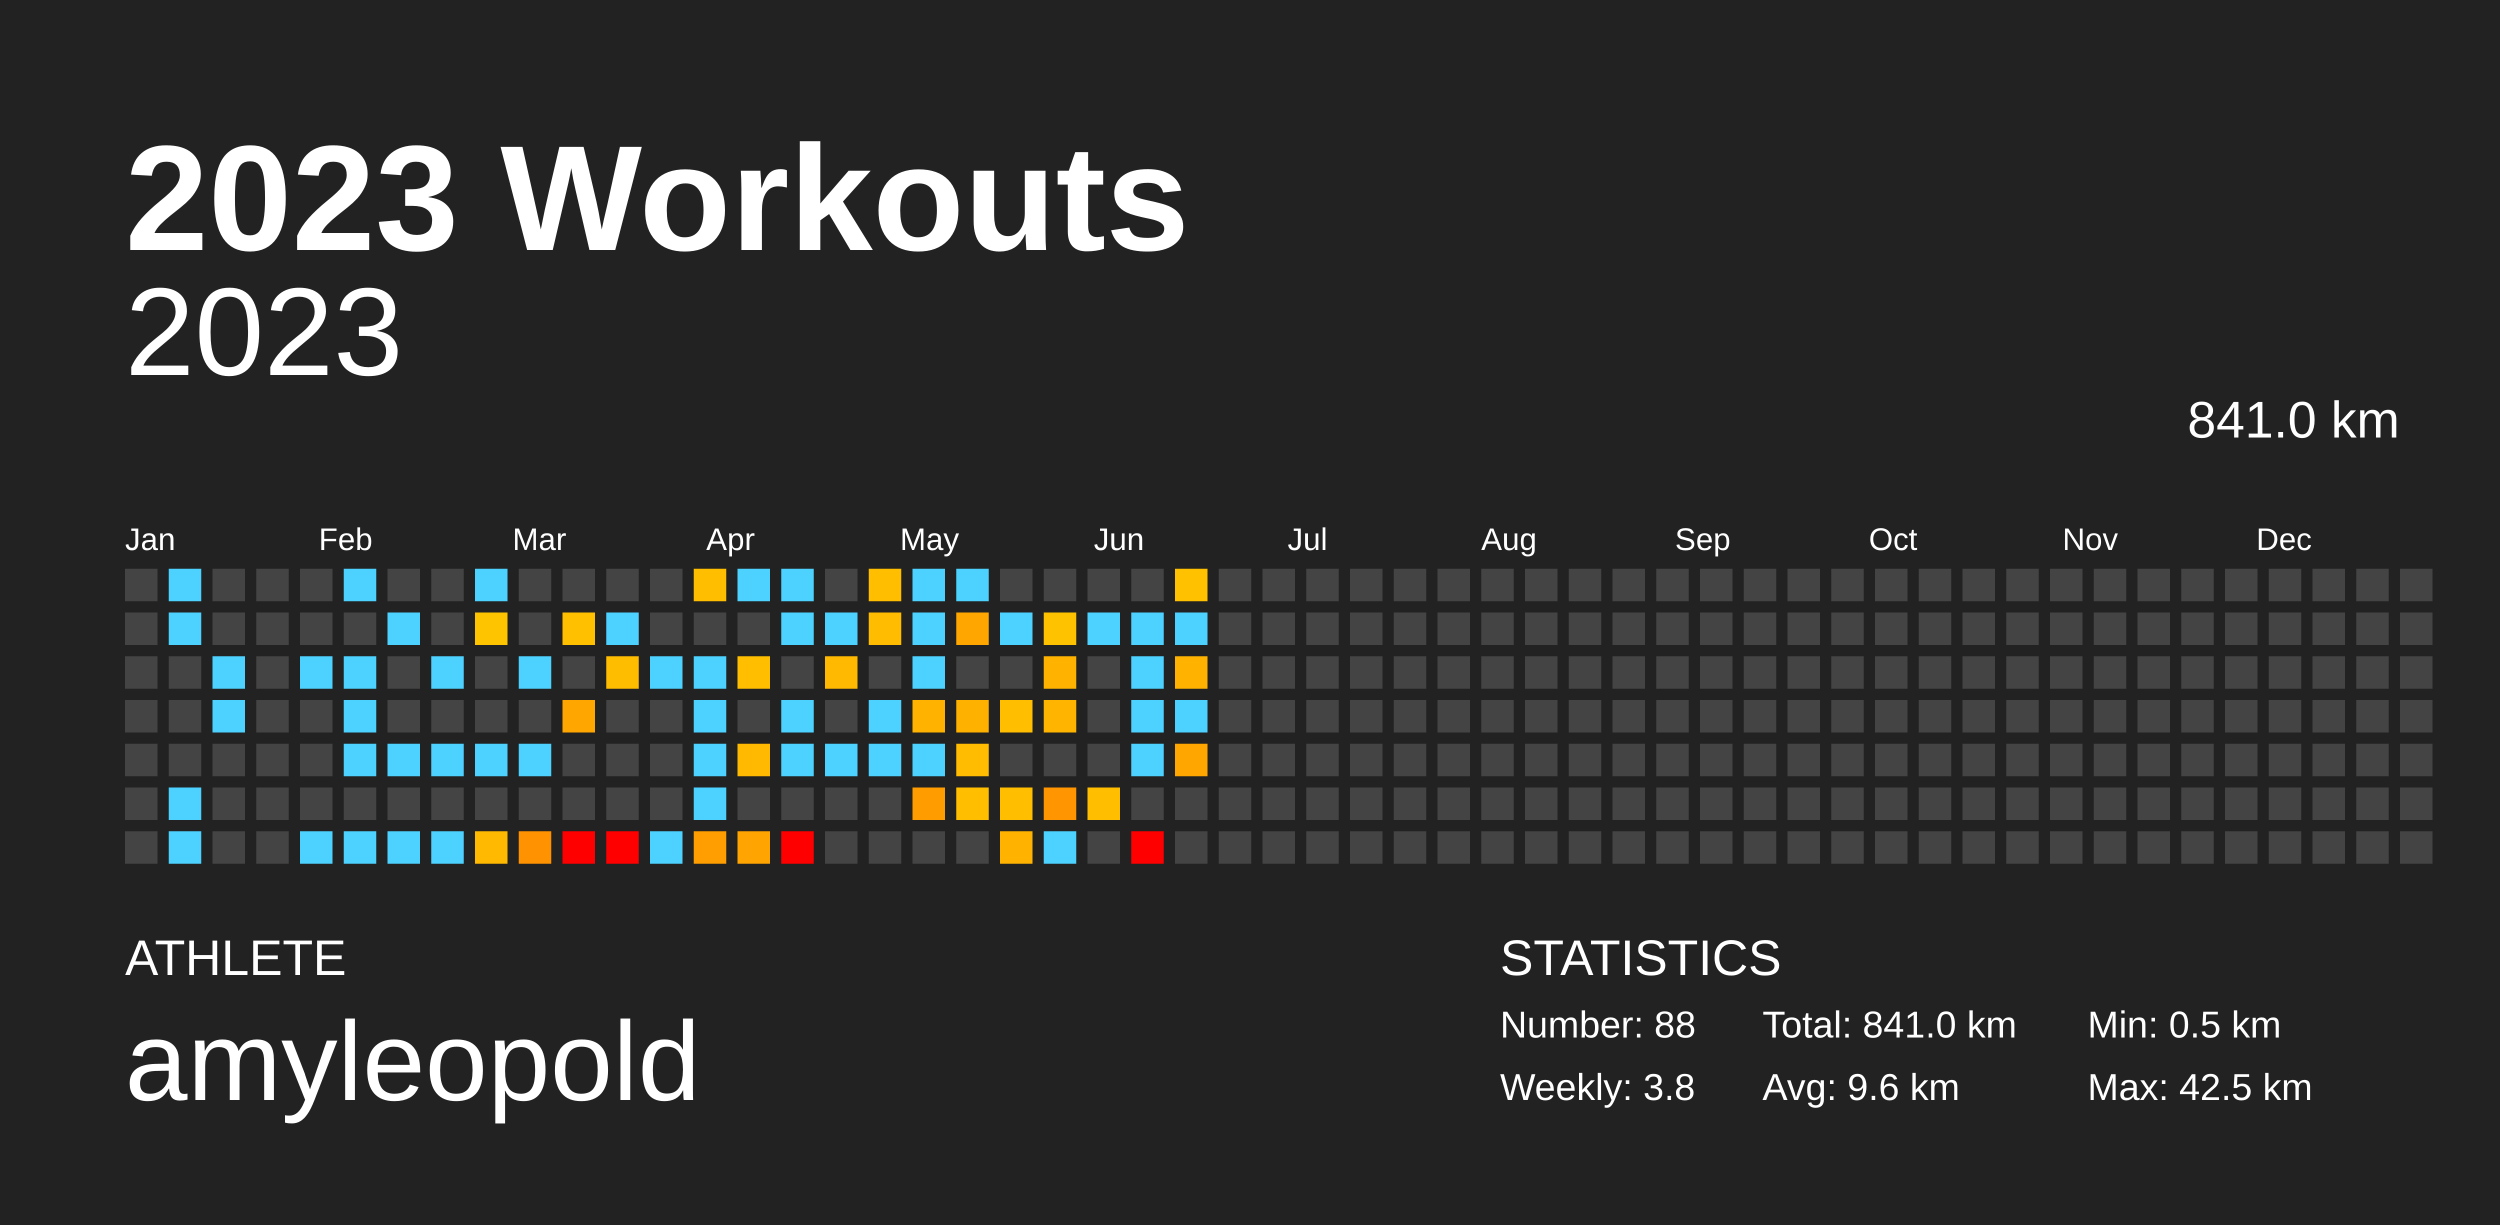
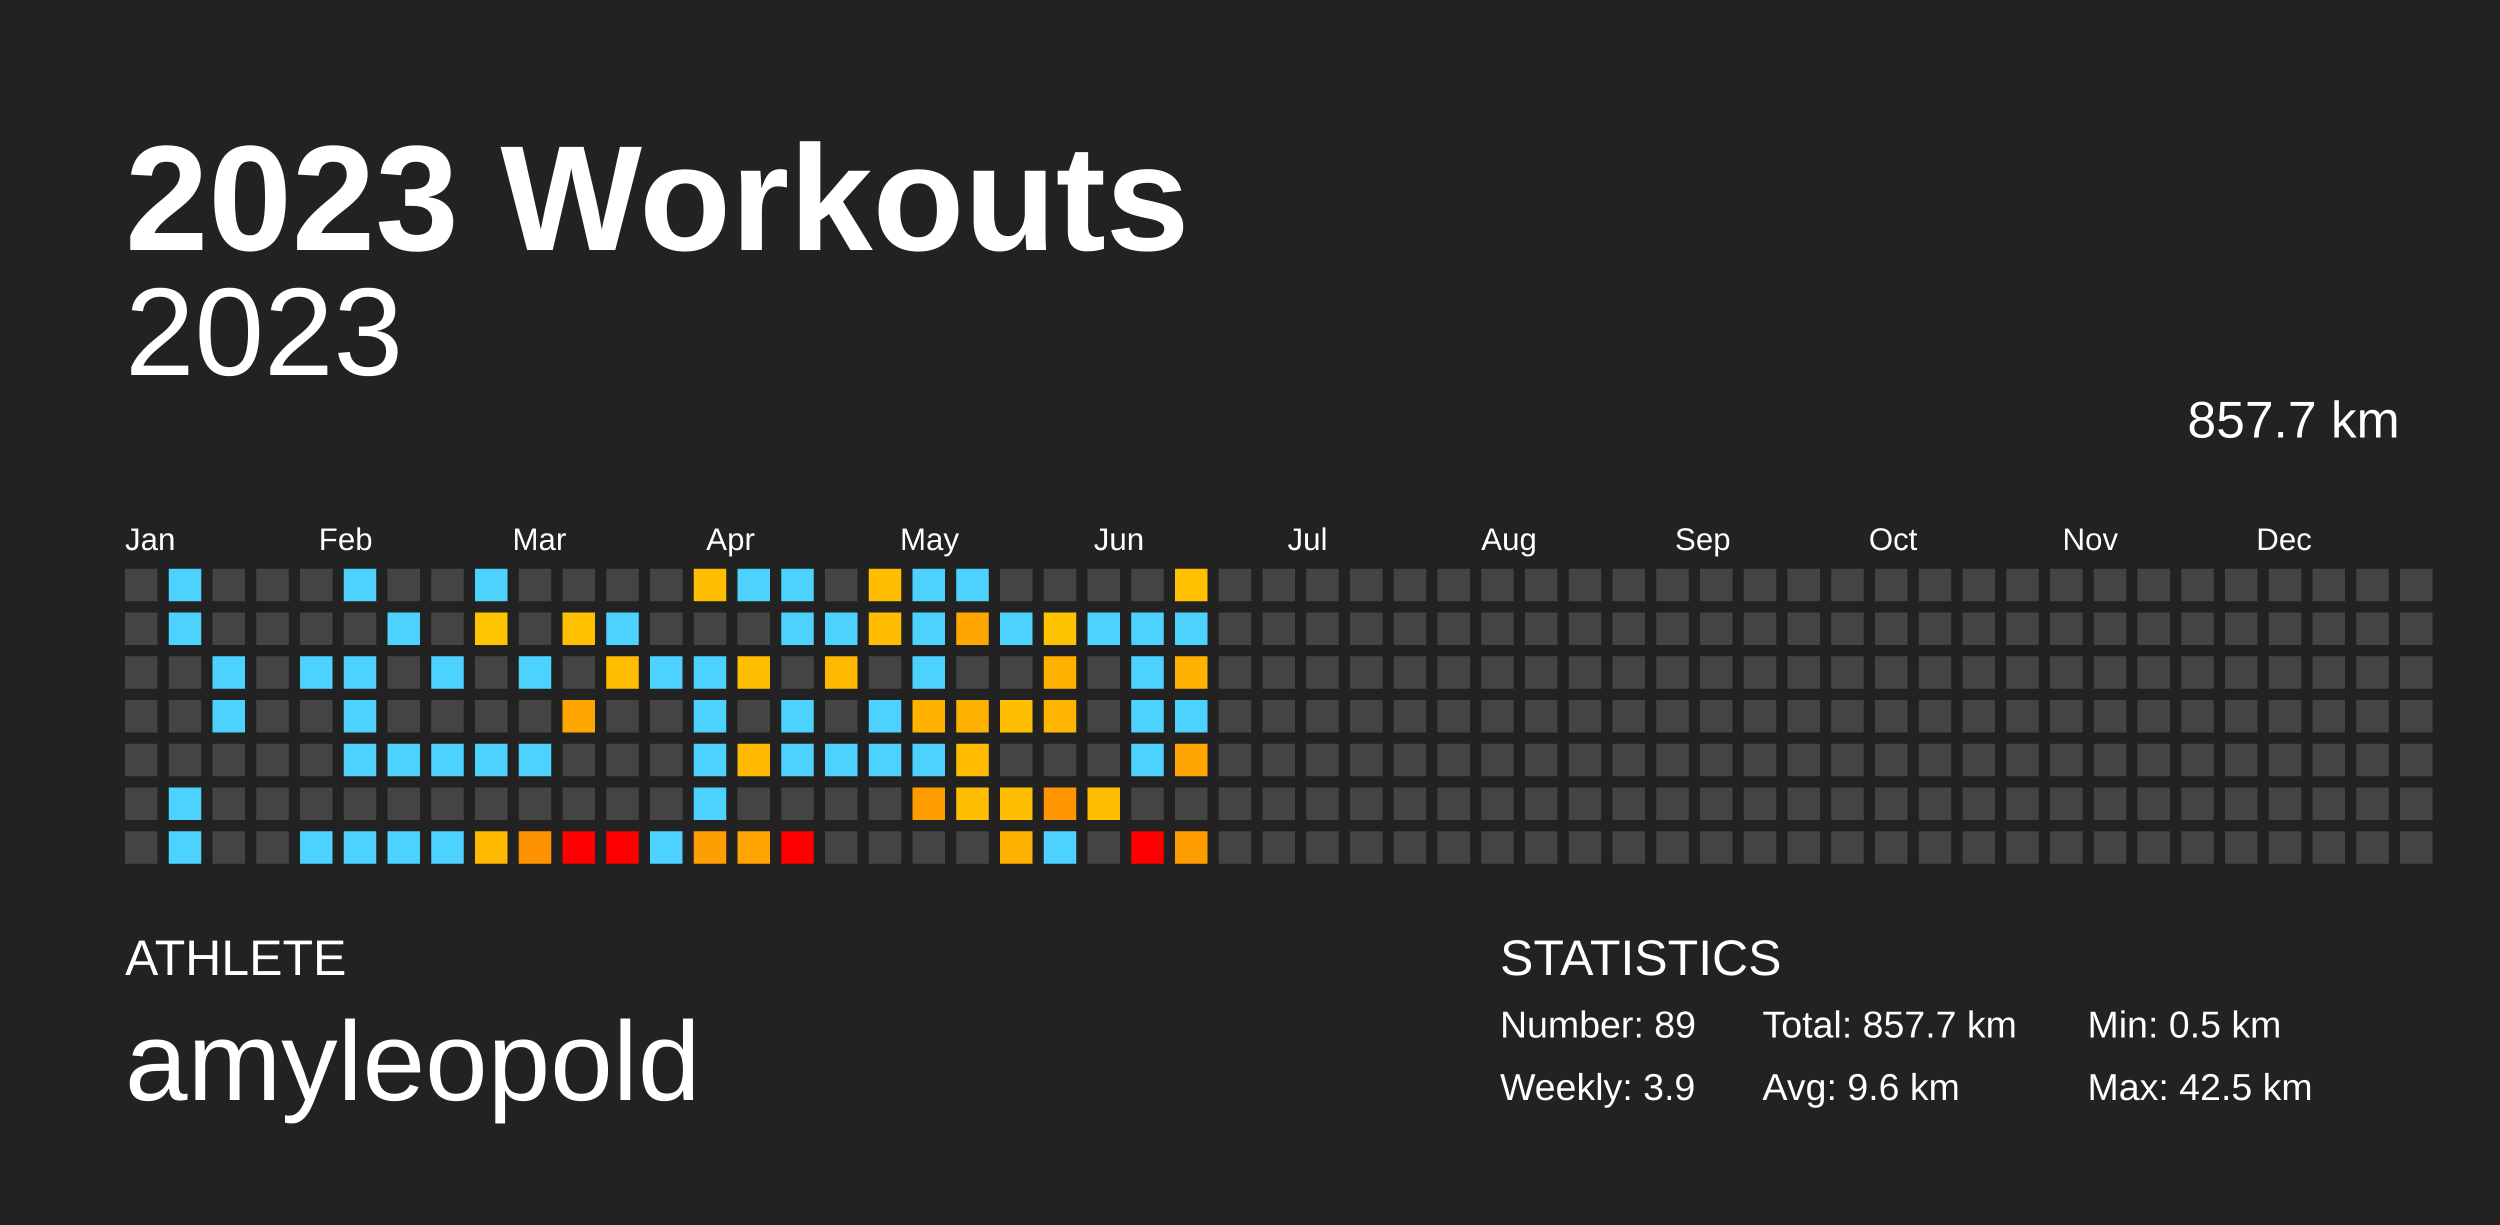
<svg xmlns="http://www.w3.org/2000/svg" baseProfile="full" height="98mm" version="1.1" viewBox="0,0,200,98" width="200mm">
  <defs />
  <rect fill="#222222" height="98" width="200" x="0" y="0" />
  <text fill="#FFFFFF" style="font-size:12px; font-family:Arial; font-weight:bold;" x="10" y="20">2023 Workouts</text>
  <text fill="#FFFFFF" style="font-size:4px; font-family:Arial" x="10" y="78">ATHLETE</text>
  <text fill="#FFFFFF" style="font-size:9px; font-family:Arial" x="10" y="88">amyleopold</text>
  <text fill="#FFFFFF" style="font-size:4px; font-family:Arial" x="120" y="78">STATISTICS</text>
-   <text fill="#FFFFFF" style="font-size:3px; font-family:Arial" x="120" y="83">Number: 88</text>
-   <text fill="#FFFFFF" style="font-size:3px; font-family:Arial" x="120" y="88">Weekly: 3.8</text>
-   <text fill="#FFFFFF" style="font-size:3px; font-family:Arial" x="141" y="83">Total: 841.0 km</text>
+   <text fill="#FFFFFF" style="font-size:3px; font-family:Arial" x="120" y="83">Number: 89</text>
+   <text fill="#FFFFFF" style="font-size:3px; font-family:Arial" x="120" y="88">Weekly: 3.9</text>
+   <text fill="#FFFFFF" style="font-size:3px; font-family:Arial" x="141" y="83">Total: 857.7 km</text>
  <text fill="#FFFFFF" style="font-size:3px; font-family:Arial" x="141" y="88">Avg: 9.6 km</text>
  <text fill="#FFFFFF" style="font-size:3px; font-family:Arial" x="167" y="83">Min: 0.5 km</text>
  <text fill="#FFFFFF" style="font-size:3px; font-family:Arial" x="167" y="88">Max: 42.5 km</text>
  <text alignment-baseline="hanging" fill="#FFFFFF" style="font-size:10.0px; font-family:Arial;" x="10" y="30">2023</text>
-   <text alignment-baseline="hanging" fill="#FFFFFF" style="font-size:4.125px; font-family:Arial;" x="175" y="35">841.0 km</text>
+   <text alignment-baseline="hanging" fill="#FFFFFF" style="font-size:4.125px; font-family:Arial;" x="175" y="35">857.7 km</text>
  <text fill="#FFFFFF" style="font-size:2.5px; font-family:Arial" x="10.0" y="44">Jan</text>
  <text fill="#FFFFFF" style="font-size:2.5px; font-family:Arial" x="25.5" y="44">Feb</text>
  <text fill="#FFFFFF" style="font-size:2.5px; font-family:Arial" x="41.0" y="44">Mar</text>
  <text fill="#FFFFFF" style="font-size:2.5px; font-family:Arial" x="56.5" y="44">Apr</text>
  <text fill="#FFFFFF" style="font-size:2.5px; font-family:Arial" x="72.0" y="44">May</text>
  <text fill="#FFFFFF" style="font-size:2.5px; font-family:Arial" x="87.5" y="44">Jun</text>
  <text fill="#FFFFFF" style="font-size:2.5px; font-family:Arial" x="103.0" y="44">Jul</text>
  <text fill="#FFFFFF" style="font-size:2.5px; font-family:Arial" x="118.5" y="44">Aug</text>
  <text fill="#FFFFFF" style="font-size:2.5px; font-family:Arial" x="134.0" y="44">Sep</text>
  <text fill="#FFFFFF" style="font-size:2.5px; font-family:Arial" x="149.5" y="44">Oct</text>
  <text fill="#FFFFFF" style="font-size:2.5px; font-family:Arial" x="165.0" y="44">Nov</text>
  <text fill="#FFFFFF" style="font-size:2.5px; font-family:Arial" x="180.5" y="44">Dec</text>
  <rect fill="#444444" height="2.6" width="2.6" x="10.0" y="45.5" />
  <rect fill="#444444" height="2.6" width="2.6" x="10.0" y="49.0" />
  <rect fill="#444444" height="2.6" width="2.6" x="10.0" y="52.5" />
  <rect fill="#444444" height="2.6" width="2.6" x="10.0" y="56.0" />
  <rect fill="#444444" height="2.6" width="2.6" x="10.0" y="59.5" />
  <rect fill="#444444" height="2.6" width="2.6" x="10.0" y="63.0" />
  <rect fill="#444444" height="2.6" width="2.6" x="10.0" y="66.5" />
  <rect fill="#4dd2ff" height="2.6" width="2.6" x="13.5" y="45.5" />
  <rect fill="#4dd2ff" height="2.6" width="2.6" x="13.5" y="49.0" />
  <rect fill="#444444" height="2.6" width="2.6" x="13.5" y="52.5" />
  <rect fill="#444444" height="2.6" width="2.6" x="13.5" y="56.0" />
  <rect fill="#444444" height="2.6" width="2.6" x="13.5" y="59.5" />
  <rect fill="#4dd2ff" height="2.6" width="2.6" x="13.5" y="63.0" />
  <rect fill="#4dd2ff" height="2.6" width="2.6" x="13.5" y="66.5" />
  <rect fill="#444444" height="2.6" width="2.6" x="17.0" y="45.5" />
  <rect fill="#444444" height="2.6" width="2.6" x="17.0" y="49.0" />
  <rect fill="#4dd2ff" height="2.6" width="2.6" x="17.0" y="52.5" />
  <rect fill="#4dd2ff" height="2.6" width="2.6" x="17.0" y="56.0" />
  <rect fill="#444444" height="2.6" width="2.6" x="17.0" y="59.5" />
  <rect fill="#444444" height="2.6" width="2.6" x="17.0" y="63.0" />
  <rect fill="#444444" height="2.6" width="2.6" x="17.0" y="66.5" />
  <rect fill="#444444" height="2.6" width="2.6" x="20.5" y="45.5" />
  <rect fill="#444444" height="2.6" width="2.6" x="20.5" y="49.0" />
  <rect fill="#444444" height="2.6" width="2.6" x="20.5" y="52.5" />
  <rect fill="#444444" height="2.6" width="2.6" x="20.5" y="56.0" />
  <rect fill="#444444" height="2.6" width="2.6" x="20.5" y="59.5" />
  <rect fill="#444444" height="2.6" width="2.6" x="20.5" y="63.0" />
  <rect fill="#444444" height="2.6" width="2.6" x="20.5" y="66.5" />
  <rect fill="#444444" height="2.6" width="2.6" x="24.0" y="45.5" />
  <rect fill="#444444" height="2.6" width="2.6" x="24.0" y="49.0" />
  <rect fill="#4dd2ff" height="2.6" width="2.6" x="24.0" y="52.5" />
  <rect fill="#444444" height="2.6" width="2.6" x="24.0" y="56.0" />
  <rect fill="#444444" height="2.6" width="2.6" x="24.0" y="59.5" />
  <rect fill="#444444" height="2.6" width="2.6" x="24.0" y="63.0" />
  <rect fill="#4dd2ff" height="2.6" width="2.6" x="24.0" y="66.5" />
  <rect fill="#4dd2ff" height="2.6" width="2.6" x="27.5" y="45.5" />
  <rect fill="#444444" height="2.6" width="2.6" x="27.5" y="49.0" />
  <rect fill="#4dd2ff" height="2.6" width="2.6" x="27.5" y="52.5" />
  <rect fill="#4dd2ff" height="2.6" width="2.6" x="27.5" y="56.0" />
  <rect fill="#4dd2ff" height="2.6" width="2.6" x="27.5" y="59.5" />
  <rect fill="#444444" height="2.6" width="2.6" x="27.5" y="63.0" />
  <rect fill="#4dd2ff" height="2.6" width="2.6" x="27.5" y="66.5" />
  <rect fill="#444444" height="2.6" width="2.6" x="31.0" y="45.5" />
  <rect fill="#4dd2ff" height="2.6" width="2.6" x="31.0" y="49.0" />
  <rect fill="#444444" height="2.6" width="2.6" x="31.0" y="52.5" />
  <rect fill="#444444" height="2.6" width="2.6" x="31.0" y="56.0" />
  <rect fill="#4dd2ff" height="2.6" width="2.6" x="31.0" y="59.5" />
  <rect fill="#444444" height="2.6" width="2.6" x="31.0" y="63.0" />
  <rect fill="#4dd2ff" height="2.6" width="2.6" x="31.0" y="66.5" />
  <rect fill="#444444" height="2.6" width="2.6" x="34.5" y="45.5" />
  <rect fill="#444444" height="2.6" width="2.6" x="34.5" y="49.0" />
  <rect fill="#4dd2ff" height="2.6" width="2.6" x="34.5" y="52.5" />
  <rect fill="#444444" height="2.6" width="2.6" x="34.5" y="56.0" />
  <rect fill="#4dd2ff" height="2.6" width="2.6" x="34.5" y="59.5" />
  <rect fill="#444444" height="2.6" width="2.6" x="34.5" y="63.0" />
  <rect fill="#4dd2ff" height="2.6" width="2.6" x="34.5" y="66.5" />
  <rect fill="#4dd2ff" height="2.6" width="2.6" x="38.0" y="45.5" />
  <rect fill="#ffc400" height="2.6" width="2.6" x="38.0" y="49.0" />
  <rect fill="#444444" height="2.6" width="2.6" x="38.0" y="52.5" />
  <rect fill="#444444" height="2.6" width="2.6" x="38.0" y="56.0" />
  <rect fill="#4dd2ff" height="2.6" width="2.6" x="38.0" y="59.5" />
  <rect fill="#444444" height="2.6" width="2.6" x="38.0" y="63.0" />
  <rect fill="#ffb900" height="2.6" width="2.6" x="38.0" y="66.5" />
  <rect fill="#444444" height="2.6" width="2.6" x="41.5" y="45.5" />
  <rect fill="#444444" height="2.6" width="2.6" x="41.5" y="49.0" />
  <rect fill="#4dd2ff" height="2.6" width="2.6" x="41.5" y="52.5" />
  <rect fill="#444444" height="2.6" width="2.6" x="41.5" y="56.0" />
  <rect fill="#4dd2ff" height="2.6" width="2.6" x="41.5" y="59.5" />
  <rect fill="#444444" height="2.6" width="2.6" x="41.5" y="63.0" />
  <rect fill="#ff9200" height="2.6" width="2.6" x="41.5" y="66.5" />
  <rect fill="#444444" height="2.6" width="2.6" x="45.0" y="45.5" />
  <rect fill="#ffc000" height="2.6" width="2.6" x="45.0" y="49.0" />
  <rect fill="#444444" height="2.6" width="2.6" x="45.0" y="52.5" />
  <rect fill="#ffa700" height="2.6" width="2.6" x="45.0" y="56.0" />
  <rect fill="#444444" height="2.6" width="2.6" x="45.0" y="59.5" />
  <rect fill="#444444" height="2.6" width="2.6" x="45.0" y="63.0" />
  <rect fill="red" height="2.6" width="2.6" x="45.0" y="66.5" />
  <rect fill="#444444" height="2.6" width="2.6" x="48.5" y="45.5" />
  <rect fill="#4dd2ff" height="2.6" width="2.6" x="48.5" y="49.0" />
  <rect fill="#ffbd00" height="2.6" width="2.6" x="48.5" y="52.5" />
  <rect fill="#444444" height="2.6" width="2.6" x="48.5" y="56.0" />
  <rect fill="#444444" height="2.6" width="2.6" x="48.5" y="59.5" />
  <rect fill="#444444" height="2.6" width="2.6" x="48.5" y="63.0" />
  <rect fill="red" height="2.6" width="2.6" x="48.5" y="66.5" />
  <rect fill="#444444" height="2.6" width="2.6" x="52.0" y="45.5" />
  <rect fill="#444444" height="2.6" width="2.6" x="52.0" y="49.0" />
  <rect fill="#4dd2ff" height="2.6" width="2.6" x="52.0" y="52.5" />
  <rect fill="#444444" height="2.6" width="2.6" x="52.0" y="56.0" />
  <rect fill="#444444" height="2.6" width="2.6" x="52.0" y="59.5" />
  <rect fill="#444444" height="2.6" width="2.6" x="52.0" y="63.0" />
  <rect fill="#4dd2ff" height="2.6" width="2.6" x="52.0" y="66.5" />
  <rect fill="#ffbf00" height="2.6" width="2.6" x="55.5" y="45.5" />
  <rect fill="#444444" height="2.6" width="2.6" x="55.5" y="49.0" />
  <rect fill="#4dd2ff" height="2.6" width="2.6" x="55.5" y="52.5" />
  <rect fill="#4dd2ff" height="2.6" width="2.6" x="55.5" y="56.0" />
  <rect fill="#4dd2ff" height="2.6" width="2.6" x="55.5" y="59.5" />
  <rect fill="#4dd2ff" height="2.6" width="2.6" x="55.5" y="63.0" />
  <rect fill="#ff9e00" height="2.6" width="2.6" x="55.5" y="66.5" />
  <rect fill="#4dd2ff" height="2.6" width="2.6" x="59.0" y="45.5" />
  <rect fill="#444444" height="2.6" width="2.6" x="59.0" y="49.0" />
  <rect fill="#ffbf00" height="2.6" width="2.6" x="59.0" y="52.5" />
  <rect fill="#444444" height="2.6" width="2.6" x="59.0" y="56.0" />
  <rect fill="#ffb900" height="2.6" width="2.6" x="59.0" y="59.5" />
  <rect fill="#444444" height="2.6" width="2.6" x="59.0" y="63.0" />
  <rect fill="#ffa400" height="2.6" width="2.6" x="59.0" y="66.5" />
  <rect fill="#4dd2ff" height="2.6" width="2.6" x="62.5" y="45.5" />
  <rect fill="#4dd2ff" height="2.6" width="2.6" x="62.5" y="49.0" />
  <rect fill="#444444" height="2.6" width="2.6" x="62.5" y="52.5" />
  <rect fill="#4dd2ff" height="2.6" width="2.6" x="62.5" y="56.0" />
  <rect fill="#4dd2ff" height="2.6" width="2.6" x="62.5" y="59.5" />
  <rect fill="#444444" height="2.6" width="2.6" x="62.5" y="63.0" />
  <rect fill="red" height="2.6" width="2.6" x="62.5" y="66.5" />
  <rect fill="#444444" height="2.6" width="2.6" x="66.0" y="45.5" />
  <rect fill="#4dd2ff" height="2.6" width="2.6" x="66.0" y="49.0" />
  <rect fill="#ffb900" height="2.6" width="2.6" x="66.0" y="52.5" />
  <rect fill="#444444" height="2.6" width="2.6" x="66.0" y="56.0" />
  <rect fill="#4dd2ff" height="2.6" width="2.6" x="66.0" y="59.5" />
  <rect fill="#444444" height="2.6" width="2.6" x="66.0" y="63.0" />
  <rect fill="#444444" height="2.6" width="2.6" x="66.0" y="66.5" />
  <rect fill="#ffbf00" height="2.6" width="2.6" x="69.5" y="45.5" />
  <rect fill="#ffbc00" height="2.6" width="2.6" x="69.5" y="49.0" />
  <rect fill="#444444" height="2.6" width="2.6" x="69.5" y="52.5" />
  <rect fill="#4dd2ff" height="2.6" width="2.6" x="69.5" y="56.0" />
  <rect fill="#4dd2ff" height="2.6" width="2.6" x="69.5" y="59.5" />
  <rect fill="#444444" height="2.6" width="2.6" x="69.5" y="63.0" />
  <rect fill="#444444" height="2.6" width="2.6" x="69.5" y="66.5" />
  <rect fill="#4dd2ff" height="2.6" width="2.6" x="73.0" y="45.5" />
  <rect fill="#4dd2ff" height="2.6" width="2.6" x="73.0" y="49.0" />
  <rect fill="#4dd2ff" height="2.6" width="2.6" x="73.0" y="52.5" />
  <rect fill="#ffb300" height="2.6" width="2.6" x="73.0" y="56.0" />
  <rect fill="#4dd2ff" height="2.6" width="2.6" x="73.0" y="59.5" />
  <rect fill="#ff9c00" height="2.6" width="2.6" x="73.0" y="63.0" />
  <rect fill="#444444" height="2.6" width="2.6" x="73.0" y="66.5" />
  <rect fill="#4dd2ff" height="2.6" width="2.6" x="76.5" y="45.5" />
  <rect fill="#ffa700" height="2.6" width="2.6" x="76.5" y="49.0" />
  <rect fill="#444444" height="2.6" width="2.6" x="76.5" y="52.5" />
  <rect fill="#ffb100" height="2.6" width="2.6" x="76.5" y="56.0" />
  <rect fill="#ffbc00" height="2.6" width="2.6" x="76.5" y="59.5" />
  <rect fill="#ffbf00" height="2.6" width="2.6" x="76.5" y="63.0" />
  <rect fill="#444444" height="2.6" width="2.6" x="76.5" y="66.5" />
  <rect fill="#444444" height="2.6" width="2.6" x="80.0" y="45.5" />
  <rect fill="#4dd2ff" height="2.6" width="2.6" x="80.0" y="49.0" />
  <rect fill="#444444" height="2.6" width="2.6" x="80.0" y="52.5" />
  <rect fill="#ffbf00" height="2.6" width="2.6" x="80.0" y="56.0" />
  <rect fill="#444444" height="2.6" width="2.6" x="80.0" y="59.5" />
  <rect fill="#ffbe00" height="2.6" width="2.6" x="80.0" y="63.0" />
  <rect fill="#ffb300" height="2.6" width="2.6" x="80.0" y="66.5" />
  <rect fill="#444444" height="2.6" width="2.6" x="83.5" y="45.5" />
  <rect fill="#ffc200" height="2.6" width="2.6" x="83.5" y="49.0" />
  <rect fill="#ffb300" height="2.6" width="2.6" x="83.5" y="52.5" />
  <rect fill="#ffb500" height="2.6" width="2.6" x="83.5" y="56.0" />
  <rect fill="#444444" height="2.6" width="2.6" x="83.5" y="59.5" />
  <rect fill="#ff9500" height="2.6" width="2.6" x="83.5" y="63.0" />
  <rect fill="#4dd2ff" height="2.6" width="2.6" x="83.5" y="66.5" />
  <rect fill="#444444" height="2.6" width="2.6" x="87.0" y="45.5" />
  <rect fill="#4dd2ff" height="2.6" width="2.6" x="87.0" y="49.0" />
  <rect fill="#444444" height="2.6" width="2.6" x="87.0" y="52.5" />
  <rect fill="#444444" height="2.6" width="2.6" x="87.0" y="56.0" />
  <rect fill="#444444" height="2.6" width="2.6" x="87.0" y="59.5" />
  <rect fill="#ffbe00" height="2.6" width="2.6" x="87.0" y="63.0" />
  <rect fill="#444444" height="2.6" width="2.6" x="87.0" y="66.5" />
  <rect fill="#444444" height="2.6" width="2.6" x="90.5" y="45.5" />
  <rect fill="#4dd2ff" height="2.6" width="2.6" x="90.5" y="49.0" />
  <rect fill="#4dd2ff" height="2.6" width="2.6" x="90.5" y="52.5" />
  <rect fill="#4dd2ff" height="2.6" width="2.6" x="90.5" y="56.0" />
  <rect fill="#4dd2ff" height="2.6" width="2.6" x="90.5" y="59.5" />
  <rect fill="#444444" height="2.6" width="2.6" x="90.5" y="63.0" />
  <rect fill="red" height="2.6" width="2.6" x="90.5" y="66.5" />
  <rect fill="#ffc100" height="2.6" width="2.6" x="94.0" y="45.5" />
  <rect fill="#4dd2ff" height="2.6" width="2.6" x="94.0" y="49.0" />
  <rect fill="#ffb300" height="2.6" width="2.6" x="94.0" y="52.5" />
  <rect fill="#4dd2ff" height="2.6" width="2.6" x="94.0" y="56.0" />
  <rect fill="#ffa700" height="2.6" width="2.6" x="94.0" y="59.5" />
  <rect fill="#444444" height="2.6" width="2.6" x="94.0" y="63.0" />
-   <rect fill="#444444" height="2.6" width="2.6" x="94.0" y="66.5" />
+   <rect fill="#ff9d00" height="2.6" width="2.6" x="94.0" y="66.5" />
  <rect fill="#444444" height="2.6" width="2.6" x="97.5" y="45.5" />
  <rect fill="#444444" height="2.6" width="2.6" x="97.5" y="49.0" />
  <rect fill="#444444" height="2.6" width="2.6" x="97.5" y="52.5" />
  <rect fill="#444444" height="2.6" width="2.6" x="97.5" y="56.0" />
  <rect fill="#444444" height="2.6" width="2.6" x="97.5" y="59.5" />
  <rect fill="#444444" height="2.6" width="2.6" x="97.5" y="63.0" />
  <rect fill="#444444" height="2.6" width="2.6" x="97.5" y="66.5" />
  <rect fill="#444444" height="2.6" width="2.6" x="101.0" y="45.5" />
  <rect fill="#444444" height="2.6" width="2.6" x="101.0" y="49.0" />
  <rect fill="#444444" height="2.6" width="2.6" x="101.0" y="52.5" />
  <rect fill="#444444" height="2.6" width="2.6" x="101.0" y="56.0" />
  <rect fill="#444444" height="2.6" width="2.6" x="101.0" y="59.5" />
  <rect fill="#444444" height="2.6" width="2.6" x="101.0" y="63.0" />
  <rect fill="#444444" height="2.6" width="2.6" x="101.0" y="66.5" />
  <rect fill="#444444" height="2.6" width="2.6" x="104.5" y="45.5" />
  <rect fill="#444444" height="2.6" width="2.6" x="104.5" y="49.0" />
  <rect fill="#444444" height="2.6" width="2.6" x="104.5" y="52.5" />
  <rect fill="#444444" height="2.6" width="2.6" x="104.5" y="56.0" />
  <rect fill="#444444" height="2.6" width="2.6" x="104.5" y="59.5" />
  <rect fill="#444444" height="2.6" width="2.6" x="104.5" y="63.0" />
  <rect fill="#444444" height="2.6" width="2.6" x="104.5" y="66.5" />
  <rect fill="#444444" height="2.6" width="2.6" x="108.0" y="45.5" />
  <rect fill="#444444" height="2.6" width="2.6" x="108.0" y="49.0" />
  <rect fill="#444444" height="2.6" width="2.6" x="108.0" y="52.5" />
  <rect fill="#444444" height="2.6" width="2.6" x="108.0" y="56.0" />
  <rect fill="#444444" height="2.6" width="2.6" x="108.0" y="59.5" />
  <rect fill="#444444" height="2.6" width="2.6" x="108.0" y="63.0" />
  <rect fill="#444444" height="2.6" width="2.6" x="108.0" y="66.5" />
  <rect fill="#444444" height="2.6" width="2.6" x="111.5" y="45.5" />
  <rect fill="#444444" height="2.6" width="2.6" x="111.5" y="49.0" />
  <rect fill="#444444" height="2.6" width="2.6" x="111.5" y="52.5" />
  <rect fill="#444444" height="2.6" width="2.6" x="111.5" y="56.0" />
  <rect fill="#444444" height="2.6" width="2.6" x="111.5" y="59.5" />
  <rect fill="#444444" height="2.6" width="2.6" x="111.5" y="63.0" />
  <rect fill="#444444" height="2.6" width="2.6" x="111.5" y="66.5" />
  <rect fill="#444444" height="2.6" width="2.6" x="115.0" y="45.5" />
  <rect fill="#444444" height="2.6" width="2.6" x="115.0" y="49.0" />
  <rect fill="#444444" height="2.6" width="2.6" x="115.0" y="52.5" />
  <rect fill="#444444" height="2.6" width="2.6" x="115.0" y="56.0" />
  <rect fill="#444444" height="2.6" width="2.6" x="115.0" y="59.5" />
  <rect fill="#444444" height="2.6" width="2.6" x="115.0" y="63.0" />
  <rect fill="#444444" height="2.6" width="2.6" x="115.0" y="66.5" />
  <rect fill="#444444" height="2.6" width="2.6" x="118.5" y="45.5" />
  <rect fill="#444444" height="2.6" width="2.6" x="118.5" y="49.0" />
  <rect fill="#444444" height="2.6" width="2.6" x="118.5" y="52.5" />
  <rect fill="#444444" height="2.6" width="2.6" x="118.5" y="56.0" />
  <rect fill="#444444" height="2.6" width="2.6" x="118.5" y="59.5" />
  <rect fill="#444444" height="2.6" width="2.6" x="118.5" y="63.0" />
  <rect fill="#444444" height="2.6" width="2.6" x="118.5" y="66.5" />
  <rect fill="#444444" height="2.6" width="2.6" x="122.0" y="45.5" />
  <rect fill="#444444" height="2.6" width="2.6" x="122.0" y="49.0" />
  <rect fill="#444444" height="2.6" width="2.6" x="122.0" y="52.5" />
  <rect fill="#444444" height="2.6" width="2.6" x="122.0" y="56.0" />
  <rect fill="#444444" height="2.6" width="2.6" x="122.0" y="59.5" />
  <rect fill="#444444" height="2.6" width="2.6" x="122.0" y="63.0" />
  <rect fill="#444444" height="2.6" width="2.6" x="122.0" y="66.5" />
  <rect fill="#444444" height="2.6" width="2.6" x="125.5" y="45.5" />
  <rect fill="#444444" height="2.6" width="2.6" x="125.5" y="49.0" />
  <rect fill="#444444" height="2.6" width="2.6" x="125.5" y="52.5" />
  <rect fill="#444444" height="2.6" width="2.6" x="125.5" y="56.0" />
  <rect fill="#444444" height="2.6" width="2.6" x="125.5" y="59.5" />
  <rect fill="#444444" height="2.6" width="2.6" x="125.5" y="63.0" />
  <rect fill="#444444" height="2.6" width="2.6" x="125.5" y="66.5" />
  <rect fill="#444444" height="2.6" width="2.6" x="129.0" y="45.5" />
  <rect fill="#444444" height="2.6" width="2.6" x="129.0" y="49.0" />
  <rect fill="#444444" height="2.6" width="2.6" x="129.0" y="52.5" />
  <rect fill="#444444" height="2.6" width="2.6" x="129.0" y="56.0" />
  <rect fill="#444444" height="2.6" width="2.6" x="129.0" y="59.5" />
  <rect fill="#444444" height="2.6" width="2.6" x="129.0" y="63.0" />
  <rect fill="#444444" height="2.6" width="2.6" x="129.0" y="66.5" />
  <rect fill="#444444" height="2.6" width="2.6" x="132.5" y="45.5" />
  <rect fill="#444444" height="2.6" width="2.6" x="132.5" y="49.0" />
  <rect fill="#444444" height="2.6" width="2.6" x="132.5" y="52.5" />
  <rect fill="#444444" height="2.6" width="2.6" x="132.5" y="56.0" />
  <rect fill="#444444" height="2.6" width="2.6" x="132.5" y="59.5" />
  <rect fill="#444444" height="2.6" width="2.6" x="132.5" y="63.0" />
  <rect fill="#444444" height="2.6" width="2.6" x="132.5" y="66.5" />
  <rect fill="#444444" height="2.6" width="2.6" x="136.0" y="45.5" />
  <rect fill="#444444" height="2.6" width="2.6" x="136.0" y="49.0" />
  <rect fill="#444444" height="2.6" width="2.6" x="136.0" y="52.5" />
  <rect fill="#444444" height="2.6" width="2.6" x="136.0" y="56.0" />
  <rect fill="#444444" height="2.6" width="2.6" x="136.0" y="59.5" />
  <rect fill="#444444" height="2.6" width="2.6" x="136.0" y="63.0" />
  <rect fill="#444444" height="2.6" width="2.6" x="136.0" y="66.5" />
  <rect fill="#444444" height="2.6" width="2.6" x="139.5" y="45.5" />
  <rect fill="#444444" height="2.6" width="2.6" x="139.5" y="49.0" />
  <rect fill="#444444" height="2.6" width="2.6" x="139.5" y="52.5" />
  <rect fill="#444444" height="2.6" width="2.6" x="139.5" y="56.0" />
  <rect fill="#444444" height="2.6" width="2.6" x="139.5" y="59.5" />
  <rect fill="#444444" height="2.6" width="2.6" x="139.5" y="63.0" />
  <rect fill="#444444" height="2.6" width="2.6" x="139.5" y="66.5" />
  <rect fill="#444444" height="2.6" width="2.6" x="143.0" y="45.5" />
  <rect fill="#444444" height="2.6" width="2.6" x="143.0" y="49.0" />
  <rect fill="#444444" height="2.6" width="2.6" x="143.0" y="52.5" />
  <rect fill="#444444" height="2.6" width="2.6" x="143.0" y="56.0" />
  <rect fill="#444444" height="2.6" width="2.6" x="143.0" y="59.5" />
  <rect fill="#444444" height="2.6" width="2.6" x="143.0" y="63.0" />
  <rect fill="#444444" height="2.6" width="2.6" x="143.0" y="66.5" />
  <rect fill="#444444" height="2.6" width="2.6" x="146.5" y="45.5" />
  <rect fill="#444444" height="2.6" width="2.6" x="146.5" y="49.0" />
  <rect fill="#444444" height="2.6" width="2.6" x="146.5" y="52.5" />
  <rect fill="#444444" height="2.6" width="2.6" x="146.5" y="56.0" />
  <rect fill="#444444" height="2.6" width="2.6" x="146.5" y="59.5" />
  <rect fill="#444444" height="2.6" width="2.6" x="146.5" y="63.0" />
  <rect fill="#444444" height="2.6" width="2.6" x="146.5" y="66.5" />
  <rect fill="#444444" height="2.6" width="2.6" x="150.0" y="45.5" />
  <rect fill="#444444" height="2.6" width="2.6" x="150.0" y="49.0" />
  <rect fill="#444444" height="2.6" width="2.6" x="150.0" y="52.5" />
  <rect fill="#444444" height="2.6" width="2.6" x="150.0" y="56.0" />
  <rect fill="#444444" height="2.6" width="2.6" x="150.0" y="59.5" />
  <rect fill="#444444" height="2.6" width="2.6" x="150.0" y="63.0" />
  <rect fill="#444444" height="2.6" width="2.6" x="150.0" y="66.5" />
  <rect fill="#444444" height="2.6" width="2.6" x="153.5" y="45.5" />
  <rect fill="#444444" height="2.6" width="2.6" x="153.5" y="49.0" />
  <rect fill="#444444" height="2.6" width="2.6" x="153.5" y="52.5" />
  <rect fill="#444444" height="2.6" width="2.6" x="153.5" y="56.0" />
  <rect fill="#444444" height="2.6" width="2.6" x="153.5" y="59.5" />
  <rect fill="#444444" height="2.6" width="2.6" x="153.5" y="63.0" />
  <rect fill="#444444" height="2.6" width="2.6" x="153.5" y="66.5" />
  <rect fill="#444444" height="2.6" width="2.6" x="157.0" y="45.5" />
  <rect fill="#444444" height="2.6" width="2.6" x="157.0" y="49.0" />
  <rect fill="#444444" height="2.6" width="2.6" x="157.0" y="52.5" />
  <rect fill="#444444" height="2.6" width="2.6" x="157.0" y="56.0" />
  <rect fill="#444444" height="2.6" width="2.6" x="157.0" y="59.5" />
  <rect fill="#444444" height="2.6" width="2.6" x="157.0" y="63.0" />
  <rect fill="#444444" height="2.6" width="2.6" x="157.0" y="66.5" />
  <rect fill="#444444" height="2.6" width="2.6" x="160.5" y="45.5" />
  <rect fill="#444444" height="2.6" width="2.6" x="160.5" y="49.0" />
  <rect fill="#444444" height="2.6" width="2.6" x="160.5" y="52.5" />
  <rect fill="#444444" height="2.6" width="2.6" x="160.5" y="56.0" />
  <rect fill="#444444" height="2.6" width="2.6" x="160.5" y="59.5" />
  <rect fill="#444444" height="2.6" width="2.6" x="160.5" y="63.0" />
  <rect fill="#444444" height="2.6" width="2.6" x="160.5" y="66.5" />
  <rect fill="#444444" height="2.6" width="2.6" x="164.0" y="45.5" />
  <rect fill="#444444" height="2.6" width="2.6" x="164.0" y="49.0" />
  <rect fill="#444444" height="2.6" width="2.6" x="164.0" y="52.5" />
  <rect fill="#444444" height="2.6" width="2.6" x="164.0" y="56.0" />
  <rect fill="#444444" height="2.6" width="2.6" x="164.0" y="59.5" />
  <rect fill="#444444" height="2.6" width="2.6" x="164.0" y="63.0" />
  <rect fill="#444444" height="2.6" width="2.6" x="164.0" y="66.5" />
  <rect fill="#444444" height="2.6" width="2.6" x="167.5" y="45.5" />
  <rect fill="#444444" height="2.6" width="2.6" x="167.5" y="49.0" />
  <rect fill="#444444" height="2.6" width="2.6" x="167.5" y="52.5" />
  <rect fill="#444444" height="2.6" width="2.6" x="167.5" y="56.0" />
  <rect fill="#444444" height="2.6" width="2.6" x="167.5" y="59.5" />
  <rect fill="#444444" height="2.6" width="2.6" x="167.5" y="63.0" />
  <rect fill="#444444" height="2.6" width="2.6" x="167.5" y="66.5" />
  <rect fill="#444444" height="2.6" width="2.6" x="171.0" y="45.5" />
  <rect fill="#444444" height="2.6" width="2.6" x="171.0" y="49.0" />
  <rect fill="#444444" height="2.6" width="2.6" x="171.0" y="52.5" />
  <rect fill="#444444" height="2.6" width="2.6" x="171.0" y="56.0" />
  <rect fill="#444444" height="2.6" width="2.6" x="171.0" y="59.5" />
  <rect fill="#444444" height="2.6" width="2.6" x="171.0" y="63.0" />
  <rect fill="#444444" height="2.6" width="2.6" x="171.0" y="66.5" />
  <rect fill="#444444" height="2.6" width="2.6" x="174.5" y="45.5" />
  <rect fill="#444444" height="2.6" width="2.6" x="174.5" y="49.0" />
  <rect fill="#444444" height="2.6" width="2.6" x="174.5" y="52.5" />
  <rect fill="#444444" height="2.6" width="2.6" x="174.5" y="56.0" />
  <rect fill="#444444" height="2.6" width="2.6" x="174.5" y="59.5" />
  <rect fill="#444444" height="2.6" width="2.6" x="174.5" y="63.0" />
  <rect fill="#444444" height="2.6" width="2.6" x="174.5" y="66.5" />
  <rect fill="#444444" height="2.6" width="2.6" x="178.0" y="45.5" />
  <rect fill="#444444" height="2.6" width="2.6" x="178.0" y="49.0" />
  <rect fill="#444444" height="2.6" width="2.6" x="178.0" y="52.5" />
  <rect fill="#444444" height="2.6" width="2.6" x="178.0" y="56.0" />
  <rect fill="#444444" height="2.6" width="2.6" x="178.0" y="59.5" />
  <rect fill="#444444" height="2.6" width="2.6" x="178.0" y="63.0" />
  <rect fill="#444444" height="2.6" width="2.6" x="178.0" y="66.5" />
  <rect fill="#444444" height="2.6" width="2.6" x="181.5" y="45.5" />
  <rect fill="#444444" height="2.6" width="2.6" x="181.5" y="49.0" />
  <rect fill="#444444" height="2.6" width="2.6" x="181.5" y="52.5" />
  <rect fill="#444444" height="2.6" width="2.6" x="181.5" y="56.0" />
  <rect fill="#444444" height="2.6" width="2.6" x="181.5" y="59.5" />
  <rect fill="#444444" height="2.6" width="2.6" x="181.5" y="63.0" />
  <rect fill="#444444" height="2.6" width="2.6" x="181.5" y="66.5" />
  <rect fill="#444444" height="2.6" width="2.6" x="185.0" y="45.5" />
  <rect fill="#444444" height="2.6" width="2.6" x="185.0" y="49.0" />
  <rect fill="#444444" height="2.6" width="2.6" x="185.0" y="52.5" />
  <rect fill="#444444" height="2.6" width="2.6" x="185.0" y="56.0" />
  <rect fill="#444444" height="2.6" width="2.6" x="185.0" y="59.5" />
  <rect fill="#444444" height="2.6" width="2.6" x="185.0" y="63.0" />
  <rect fill="#444444" height="2.6" width="2.6" x="185.0" y="66.5" />
  <rect fill="#444444" height="2.6" width="2.6" x="188.5" y="45.5" />
  <rect fill="#444444" height="2.6" width="2.6" x="188.5" y="49.0" />
  <rect fill="#444444" height="2.6" width="2.6" x="188.5" y="52.5" />
  <rect fill="#444444" height="2.6" width="2.6" x="188.5" y="56.0" />
  <rect fill="#444444" height="2.6" width="2.6" x="188.5" y="59.5" />
  <rect fill="#444444" height="2.6" width="2.6" x="188.5" y="63.0" />
  <rect fill="#444444" height="2.6" width="2.6" x="188.5" y="66.5" />
  <rect fill="#444444" height="2.6" width="2.6" x="192.0" y="45.5" />
  <rect fill="#444444" height="2.6" width="2.6" x="192.0" y="49.0" />
  <rect fill="#444444" height="2.6" width="2.6" x="192.0" y="52.5" />
  <rect fill="#444444" height="2.6" width="2.6" x="192.0" y="56.0" />
  <rect fill="#444444" height="2.6" width="2.6" x="192.0" y="59.5" />
  <rect fill="#444444" height="2.6" width="2.6" x="192.0" y="63.0" />
  <rect fill="#444444" height="2.6" width="2.6" x="192.0" y="66.5" />
</svg>
